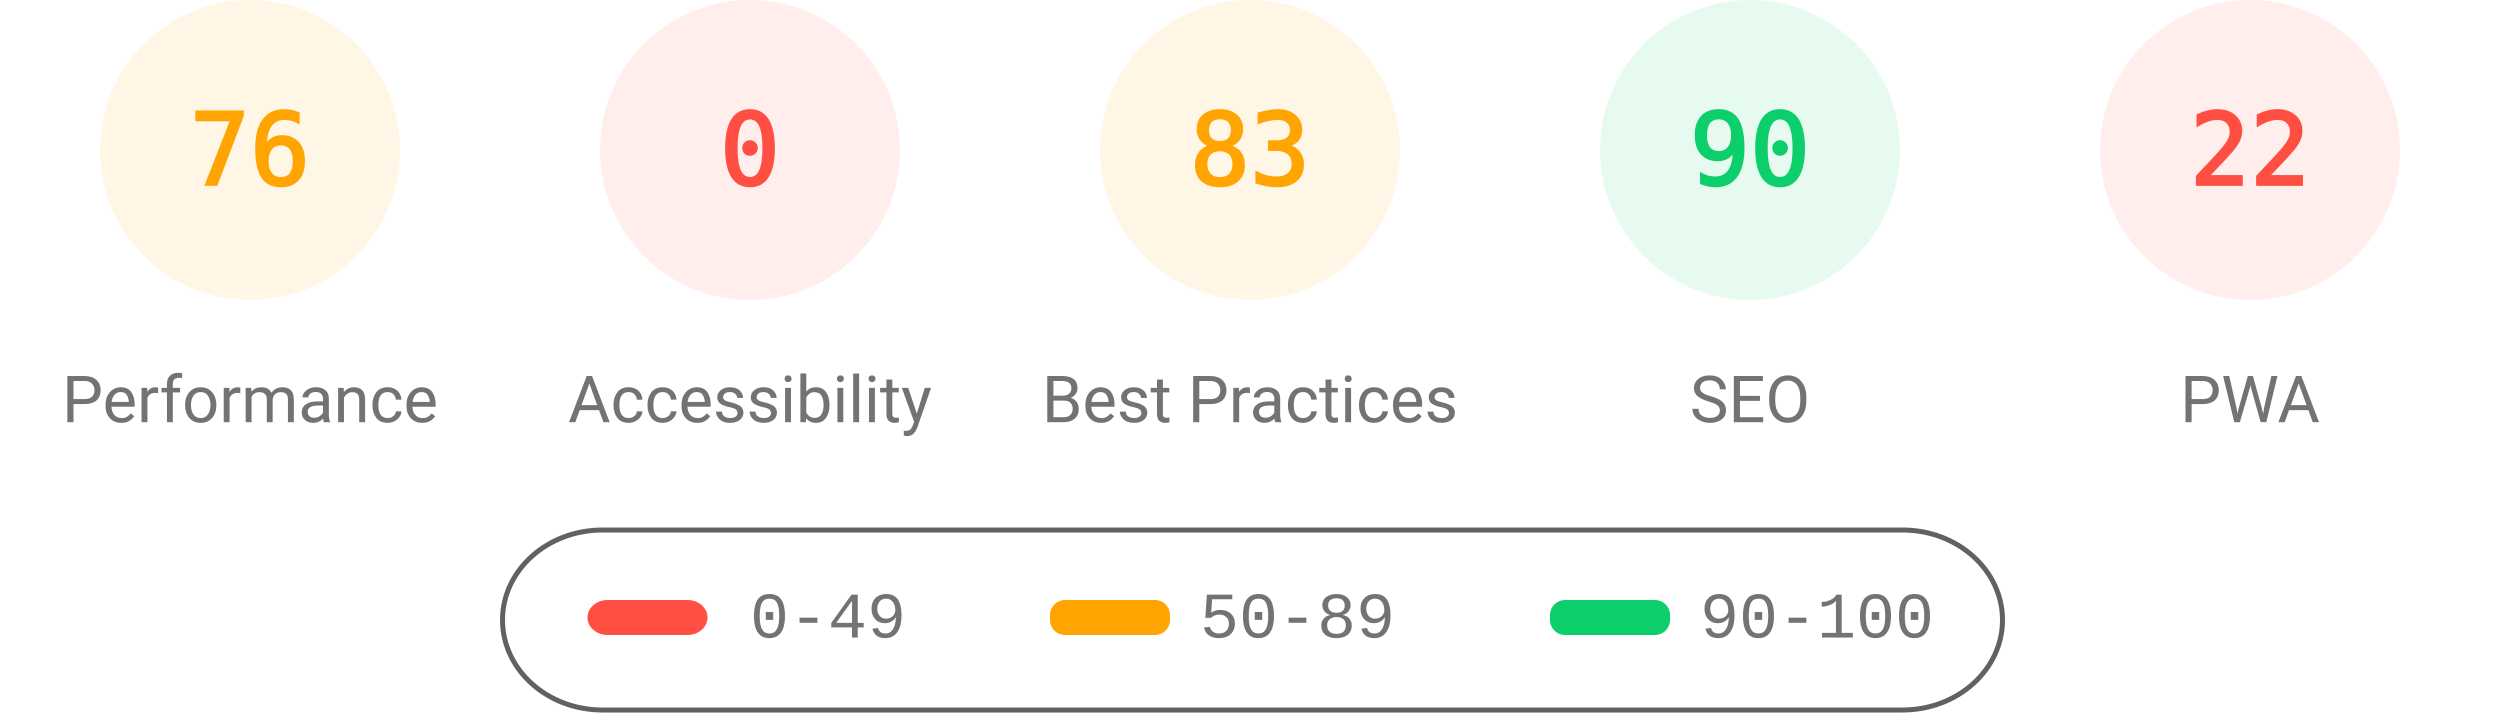
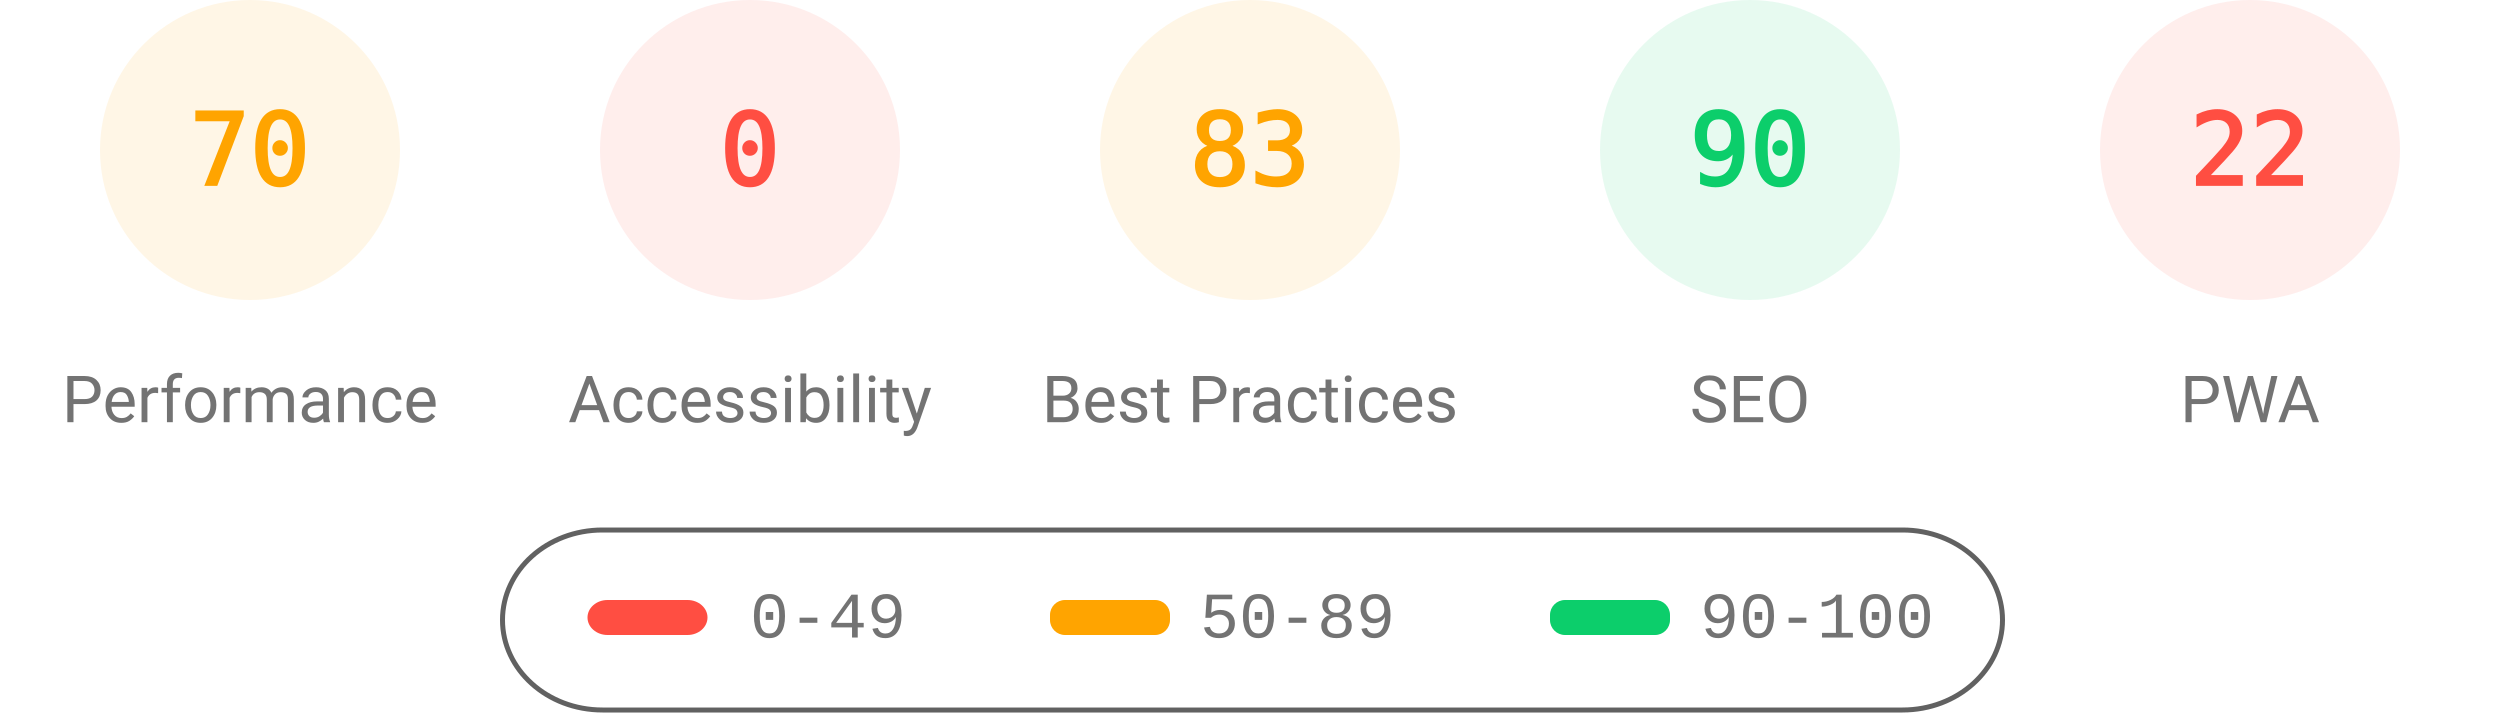
<svg xmlns="http://www.w3.org/2000/svg" fill="none" width="1000" height="285">
  <style>.gauge-base{opacity:.1}.gauge-arc{fill:none;animation-delay:250ms;stroke-linecap:round;transform:rotate(-90deg);transform-origin:100px 60px;animation:load-gauge 1s ease forwards}.guage-text{font-size:40px;font-family:monospace;text-align:center}.guage-red{color:#ff4e42;fill:#ff4e42;stroke:#ff4e42}.guage-orange{color:#ffa400;fill:#ffa400;stroke:#ffa400}.guage-green{color:#0cce6b;fill:#0cce6b;stroke:#0cce6b}.guage-undefined{color:#5c5c5c;fill:#5c5c5c;stroke:#5c5c5c}.guage-title{color:#737373;fill:#737373;stroke:none;font-size:26px;line-height:26px;font-family:Roboto,Halvetica,Arial,sans-serif}@keyframes load-gauge{from{stroke-dasharray:0 352.858}}</style>
  <svg class="guage-div guage-perf guage-orange" viewBox="0 0 200 200" width="200" height="200">
    <circle class="gauge-base" r="56" cx="100" cy="60" stroke-width="8" />
-     <circle class="gauge-arc guage-arc-1" r="56" cx="100" cy="60" stroke-width="8" style="stroke-dasharray:267.412,351.858" />
-     <text class="guage-text" x="100" y="60" alignment-baseline="central" dominant-baseline="central" text-anchor="middle">76</text>
+     <circle class="gauge-arc guage-arc-1" r="56" cx="100" cy="60" stroke-width="8" style="stroke-dasharray:246.301,351.858" />
+     <text class="guage-text" x="100" y="60" alignment-baseline="central" dominant-baseline="central" text-anchor="middle">70</text>
    <text class="guage-title" x="100" y="160" alignment-baseline="central" dominant-baseline="central" text-anchor="middle">Performance</text>
  </svg>
  <svg class="guage-div guage-acc guage-red" viewBox="0 0 200 200" width="200" height="200" x="200">
    <circle class="gauge-base" r="56" cx="100" cy="60" stroke-width="8" />
    <circle class="gauge-arc guage-arc-2" r="56" cx="100" cy="60" stroke-width="8" style="stroke-dasharray:0,351.858" />
    <text class="guage-text" x="100" y="60" alignment-baseline="central" dominant-baseline="central" text-anchor="middle">0</text>
    <text class="guage-title" x="100" y="160" alignment-baseline="central" dominant-baseline="central" text-anchor="middle">Accessibility</text>
  </svg>
  <svg class="guage-div guage-best guage-orange" viewBox="0 0 200 200" width="200" height="200" x="400">
    <circle class="gauge-base" r="56" cx="100" cy="60" stroke-width="8" />
    <circle class="gauge-arc guage-arc-3" r="56" cx="100" cy="60" stroke-width="8" style="stroke-dasharray:292.042,351.858" />
    <text class="guage-text" x="100" y="60" alignment-baseline="central" dominant-baseline="central" text-anchor="middle">83</text>
    <text class="guage-title" x="100" y="160" alignment-baseline="central" dominant-baseline="central" text-anchor="middle">Best Practices</text>
  </svg>
  <svg class="guage-div guage-seo guage-green" viewBox="0 0 200 200" width="200" height="200" x="600">
    <circle class="gauge-base" r="56" cx="100" cy="60" stroke-width="8" />
    <circle class="gauge-arc guage-arc-4" r="56" cx="100" cy="60" stroke-width="8" style="stroke-dasharray:316.672,351.858" />
    <text class="guage-text" x="100" y="60" alignment-baseline="central" dominant-baseline="central" text-anchor="middle">90</text>
    <text class="guage-title" x="100" y="160" alignment-baseline="central" dominant-baseline="central" text-anchor="middle">SEO</text>
  </svg>
  <svg class="guage-div guage-pwa guage-red" viewBox="0 0 200 200" width="200" height="200" x="800">
    <circle class="gauge-base" r="56" cx="100" cy="60" stroke-width="8" />
    <circle class="gauge-arc guage-arc-4" r="56" cx="100" cy="60" stroke-width="8" style="stroke-dasharray:77.409,351.858" />
    <text class="guage-text" x="100" y="60" alignment-baseline="central" dominant-baseline="central" text-anchor="middle">22</text>
    <text class="guage-title" x="100" y="160" alignment-baseline="central" dominant-baseline="central" text-anchor="middle">PWA</text>
  </svg>
  <svg width="604" height="76" x="200" y="210">
    <path fill="none" id="canvas_background" d="M-1-1h604v80H-1z" />
    <rect fill-opacity="0" stroke="#616161" stroke-width="2" rx="40" id="svg_2" height="72" width="600" y="2" x="1" fill="#000" />
    <rect stroke="#000" rx="8" id="svg_3" height="14" width="48" y="30" x="35" stroke-opacity="null" stroke-width="0" fill="#ff4e42" />
    <rect stroke="#000" rx="6" id="svg_4" height="14" width="48" y="30" x="220" stroke-opacity="null" stroke-width="0" fill="#ffa400" />
    <rect stroke="#000" rx="6" id="svg_5" height="14" width="48" y="30" x="420" stroke-opacity="null" stroke-width="0" fill="#0cce6b" />
    <text xml:space="preserve" text-anchor="start" font-family="'Courier New', Courier, monospace" font-size="26" id="svg_6" y="45" x="100" stroke-opacity="null" stroke-width="0" stroke="#000" fill="#737373">0-49</text>
    <text xml:space="preserve" text-anchor="start" font-family="'Courier New', Courier, monospace" font-size="26" id="svg_7" y="45" x="280" stroke-opacity="null" stroke-width="0" stroke="#000" fill="#737373">50-89</text>
    <text xml:space="preserve" text-anchor="start" font-family="'Courier New', Courier, monospace" font-size="26" id="svg_8" y="45" x="480" stroke-opacity="null" stroke-width="0" stroke="#000" fill="#737373">90-100</text>
  </svg>
</svg>
